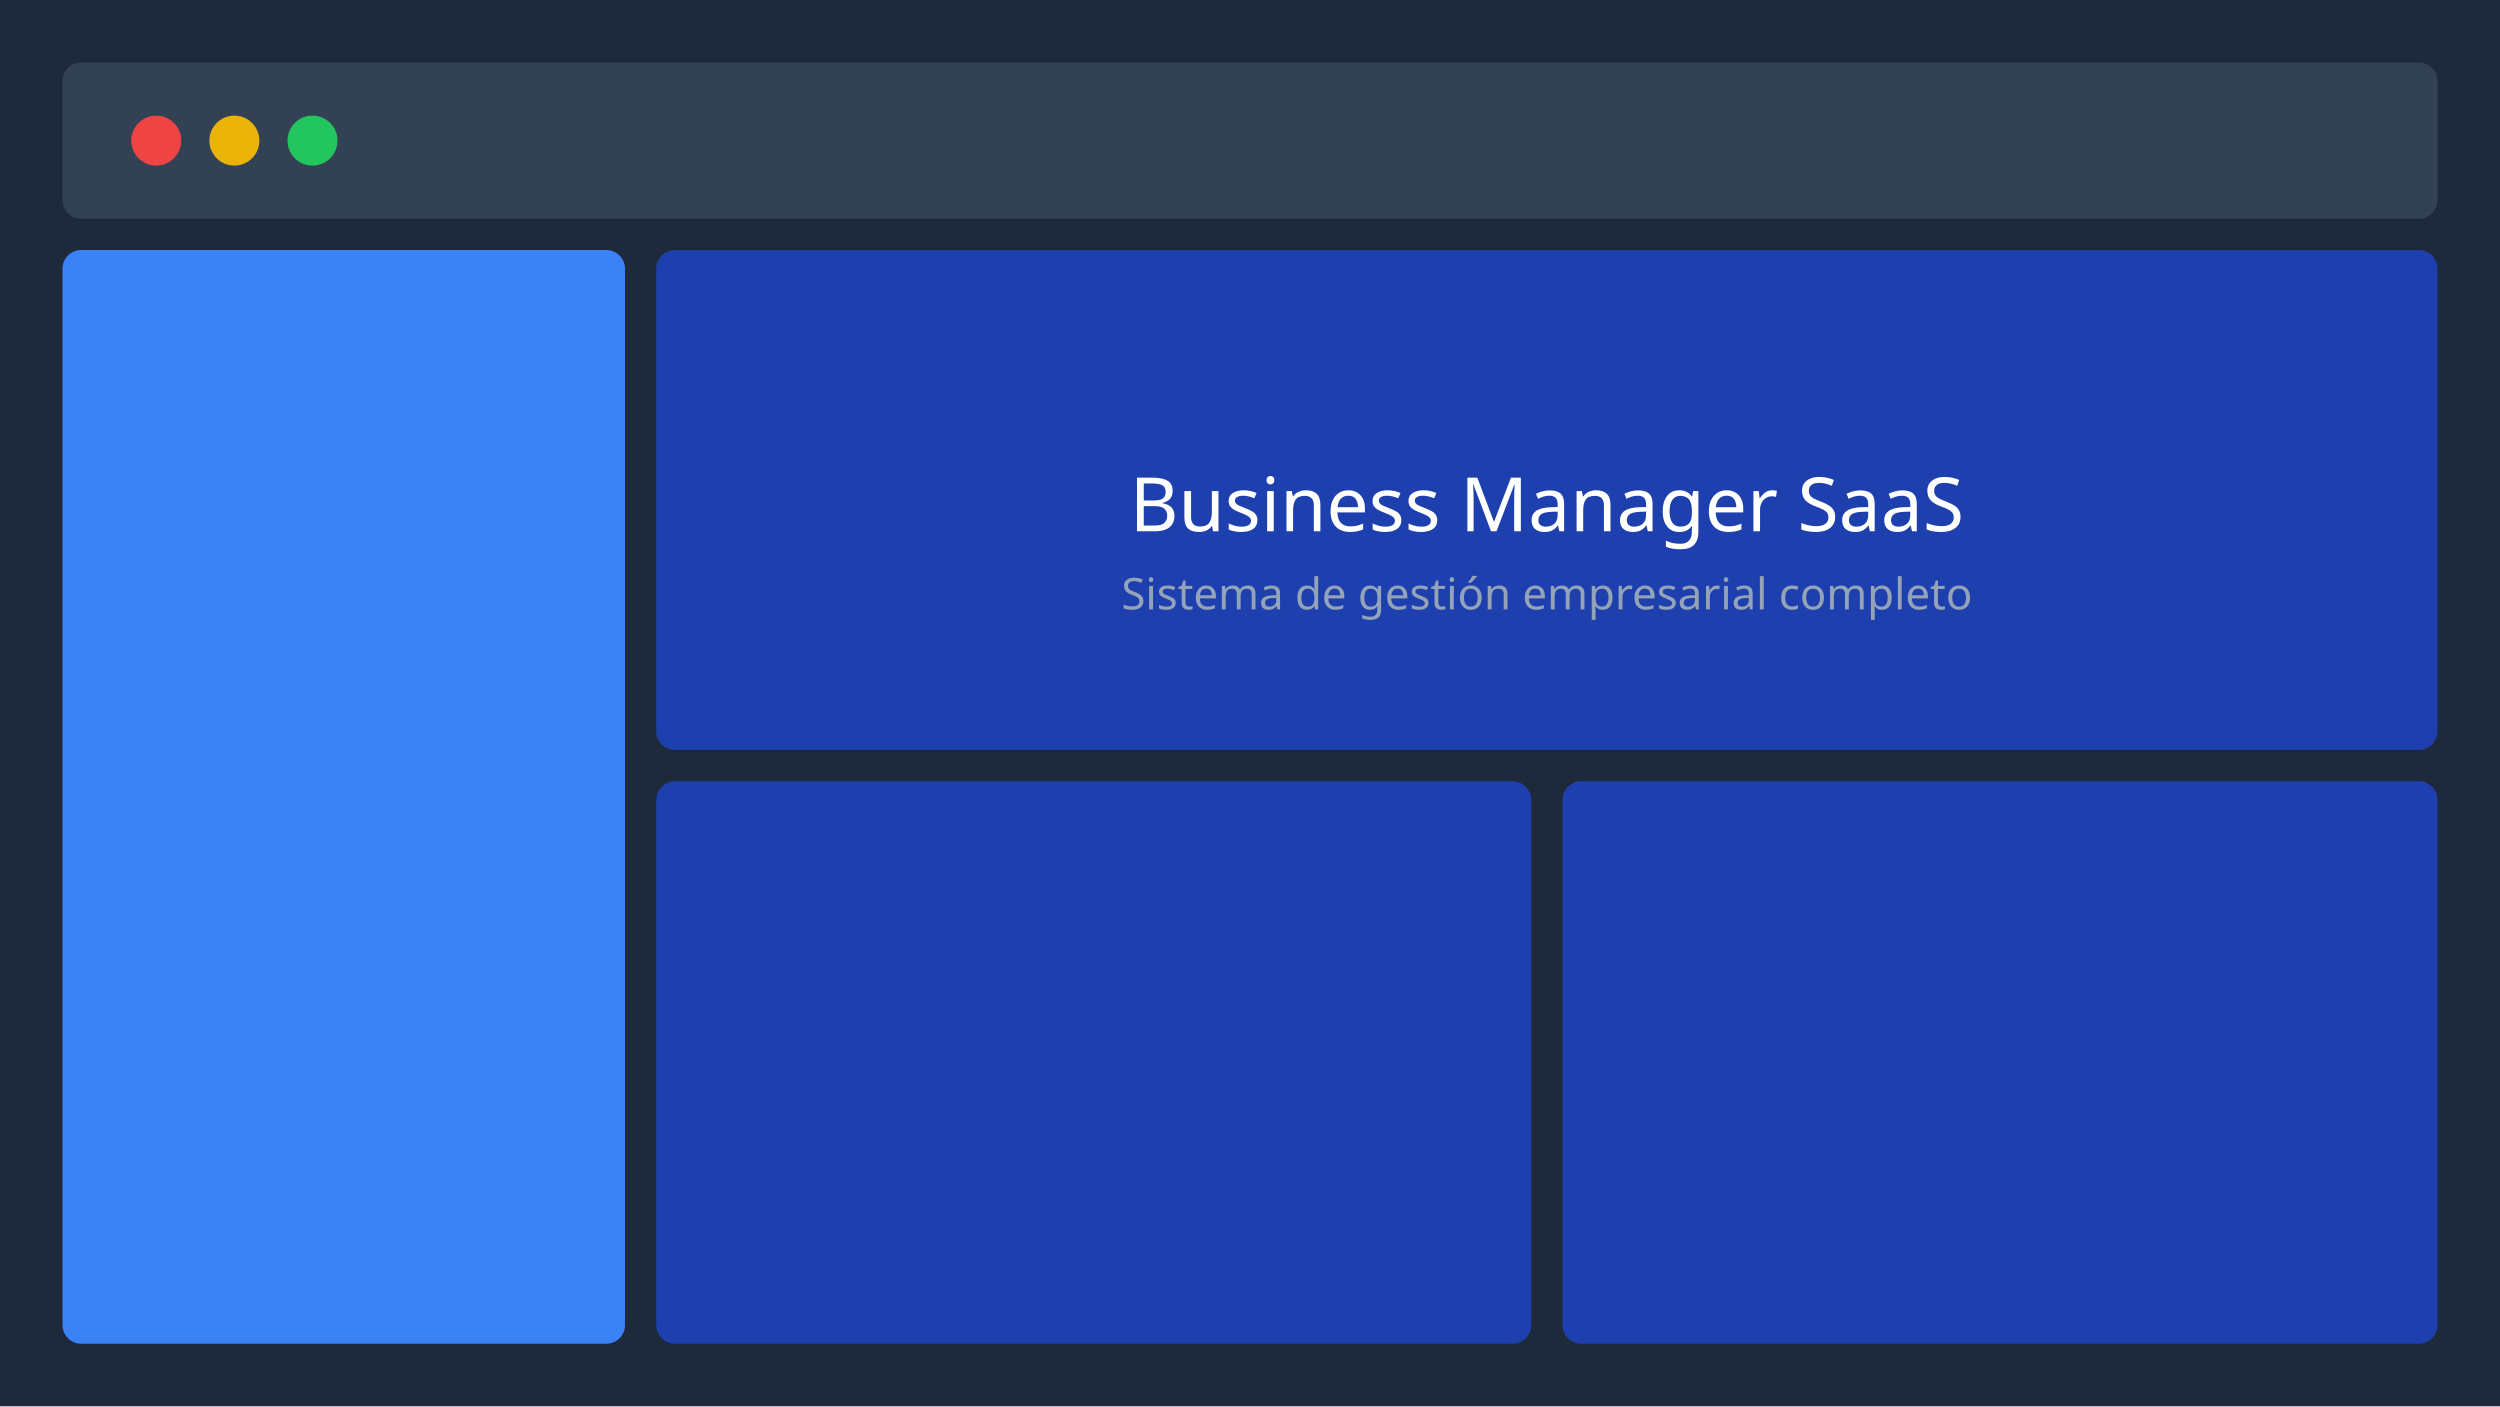
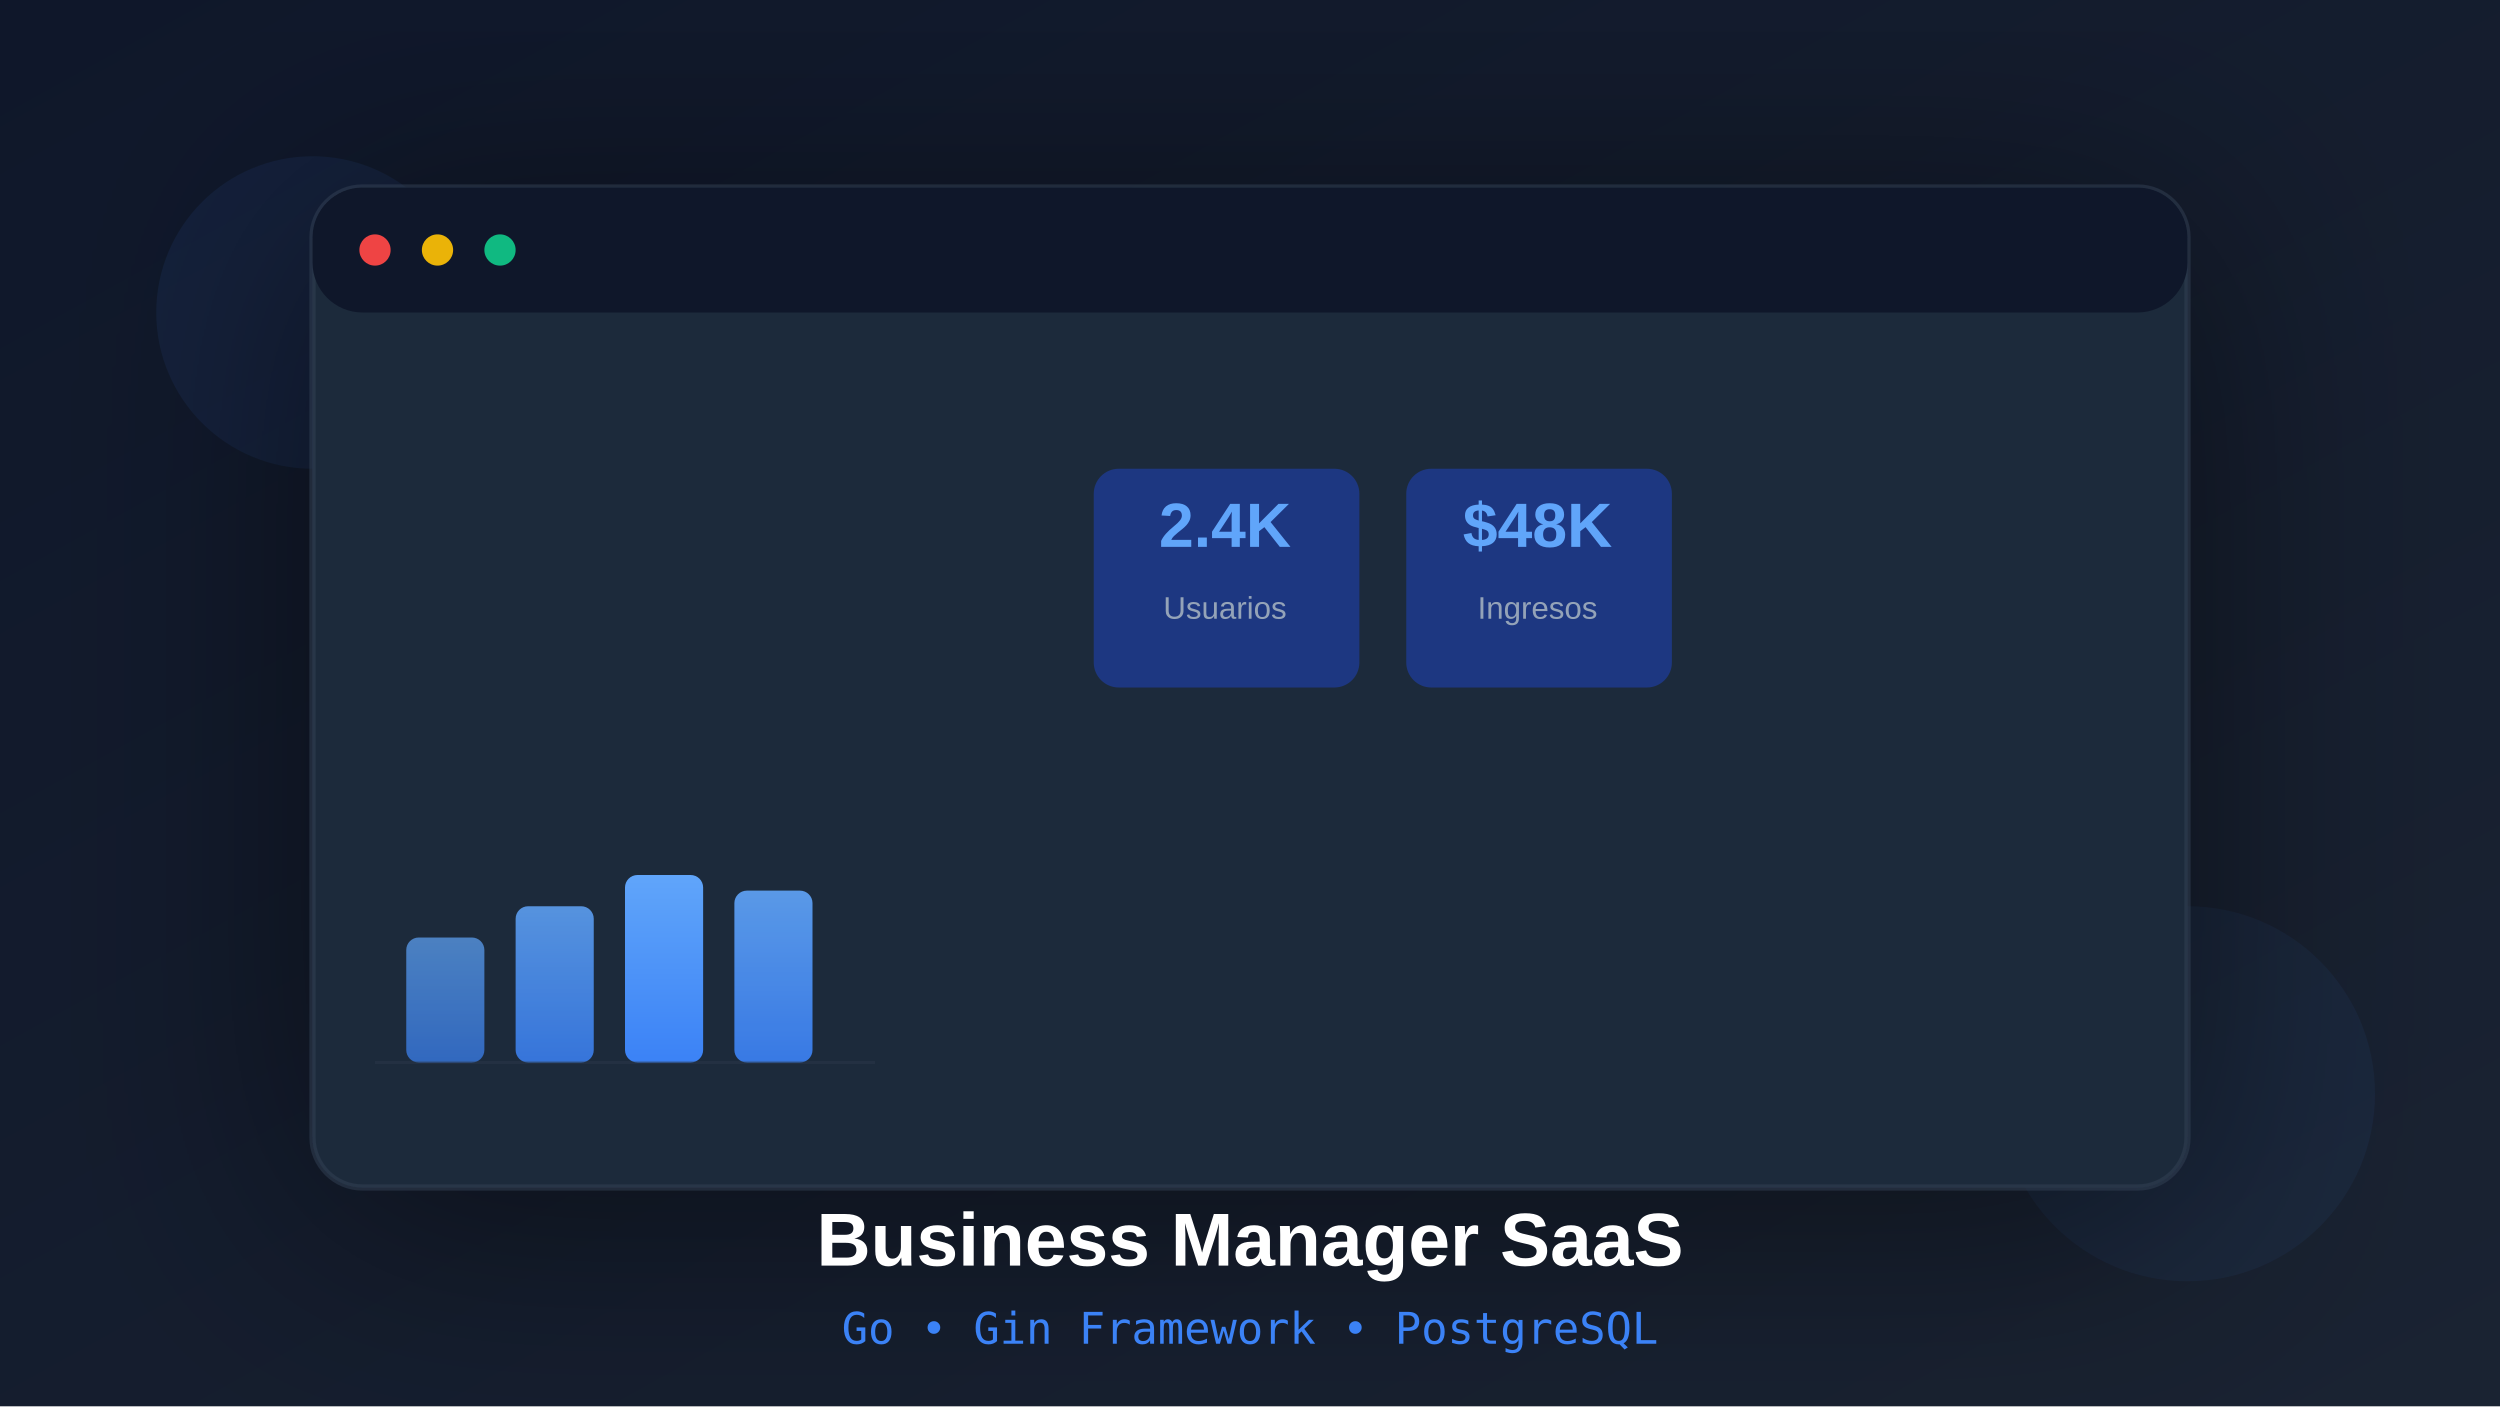
- <svg xmlns="http://www.w3.org/2000/svg" width="800" height="450" viewBox="0 0 800 450">
-   <rect fill="#1e293b" width="800" height="450" />
-   <rect fill="#334155" x="20" y="20" width="760" height="50" rx="6" />
-   <circle fill="#ef4444" cx="50" cy="45" r="8" />
-   <circle fill="#eab308" cx="75" cy="45" r="8" />
-   <circle fill="#22c55e" cx="100" cy="45" r="8" />
-   <rect fill="#3b82f6" x="20" y="80" width="180" height="350" rx="6" />
-   <rect fill="#1e40af" x="210" y="80" width="570" height="160" rx="6" />
-   <rect fill="#1e40af" x="210" y="250" width="280" height="180" rx="6" />
-   <rect fill="#1e40af" x="500" y="250" width="280" height="180" rx="6" />
-   <text fill="#fff" font-family="system-ui" font-size="24" x="495" y="170" text-anchor="middle">Business Manager SaaS</text>
-   <text fill="#94a3b8" font-family="system-ui" font-size="14" x="495" y="195" text-anchor="middle">Sistema de gestión empresarial completo</text>
+ <svg xmlns="http://www.w3.org/2000/svg" viewBox="0 0 800 450" width="800" height="450">
+   <defs>
+     <linearGradient id="biz-bg" x1="0%" y1="0%" x2="100%" y2="100%">
+       <stop offset="0%" style="stop-color:#0f172a;stop-opacity:1" />
+       <stop offset="100%" style="stop-color:#1a2332;stop-opacity:1" />
+     </linearGradient>
+     <linearGradient id="biz-chart" x1="0%" y1="100%" x2="0%" y2="0%">
+       <stop offset="0%" style="stop-color:#3b82f6;stop-opacity:1" />
+       <stop offset="100%" style="stop-color:#60a5fa;stop-opacity:1" />
+     </linearGradient>
+   </defs>
+   <rect width="800" height="450" fill="url(#biz-bg)" />
+   <circle cx="100" cy="100" r="50" fill="#3b82f6" opacity="0.08" />
+   <circle cx="700" cy="350" r="60" fill="#3b82f6" opacity="0.06" />
+   <rect x="100" y="60" width="600" height="320" rx="16" fill="#1e293b" filter="drop-shadow(0 10px 40px rgba(0, 0, 0, 0.5))" />
+   <rect x="100" y="60" width="600" height="320" rx="16" fill="none" stroke="#334155" stroke-width="2" opacity="0.5" />
+   <rect x="100" y="60" width="600" height="40" rx="16" fill="#0f172a" />
+   <circle cx="120" cy="80" r="5" fill="#ef4444" />
+   <circle cx="140" cy="80" r="5" fill="#eab308" />
+   <circle cx="160" cy="80" r="5" fill="#10b981" />
+   <g transform="translate(130, 280)">
+     <rect x="0" y="20" width="25" height="40" rx="4" fill="url(#biz-chart)" opacity="0.7" />
+     <rect x="35" y="10" width="25" height="50" rx="4" fill="url(#biz-chart)" opacity="0.85" />
+     <rect x="70" y="0" width="25" height="60" rx="4" fill="url(#biz-chart)" opacity="1" />
+     <rect x="105" y="5" width="25" height="55" rx="4" fill="url(#biz-chart)" opacity="0.9" />
+     <line x1="-10" y1="60" x2="150" y2="60" stroke="#334155" stroke-width="1" opacity="0.3" />
+   </g>
+   <g transform="translate(350, 150)">
+     <rect x="0" y="0" width="85" height="70" rx="8" fill="#1e40af" opacity="0.6" />
+     <text x="42" y="25" fill="#60a5fa" font-family="Arial, sans-serif" font-size="20" text-anchor="middle" font-weight="bold">2.4K</text>
+     <text x="42" y="48" fill="#94a3b8" font-family="Arial, sans-serif" font-size="10" text-anchor="middle">Usuarios</text>
+     <rect x="100" y="0" width="85" height="70" rx="8" fill="#1e40af" opacity="0.6" />
+     <text x="142" y="25" fill="#60a5fa" font-family="Arial, sans-serif" font-size="20" text-anchor="middle" font-weight="bold">$48K</text>
+     <text x="142" y="48" fill="#94a3b8" font-family="Arial, sans-serif" font-size="10" text-anchor="middle">Ingresos</text>
+   </g>
+   <text x="400" y="405" fill="#fff" font-family="Arial, sans-serif" font-size="24" text-anchor="middle" font-weight="bold">Business Manager SaaS</text>
+   <text x="400" y="430" fill="#3b82f6" font-family="monospace" font-size="14" text-anchor="middle">Go • Gin Framework • PostgreSQL</text>
</svg>
